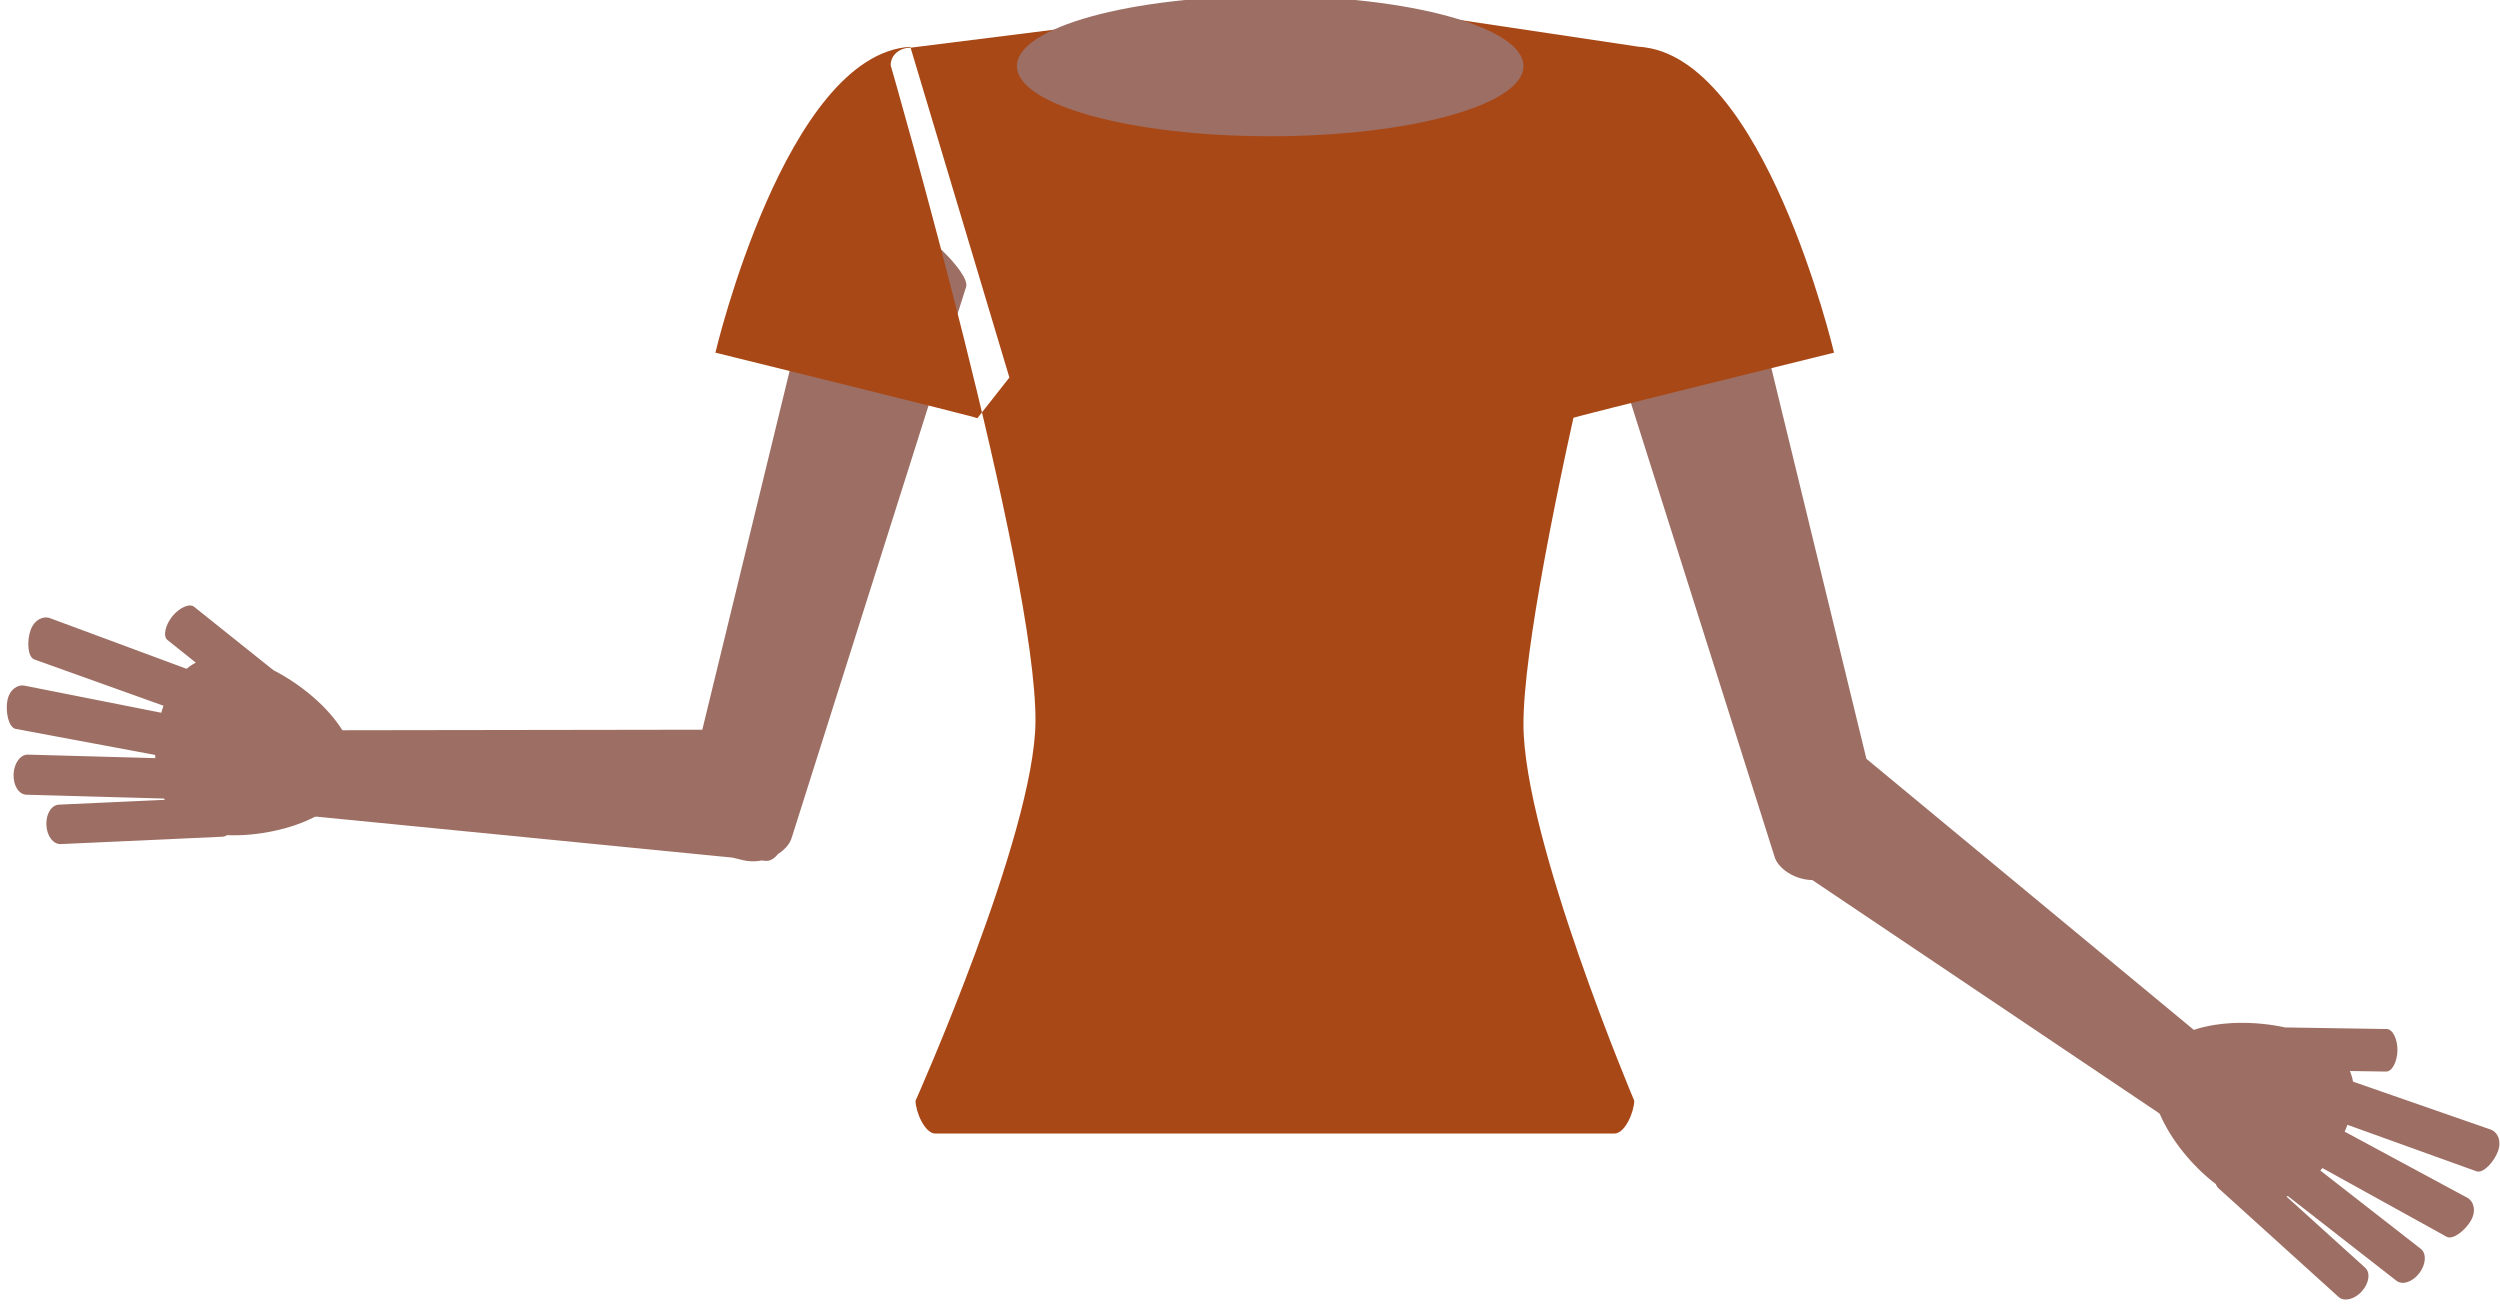
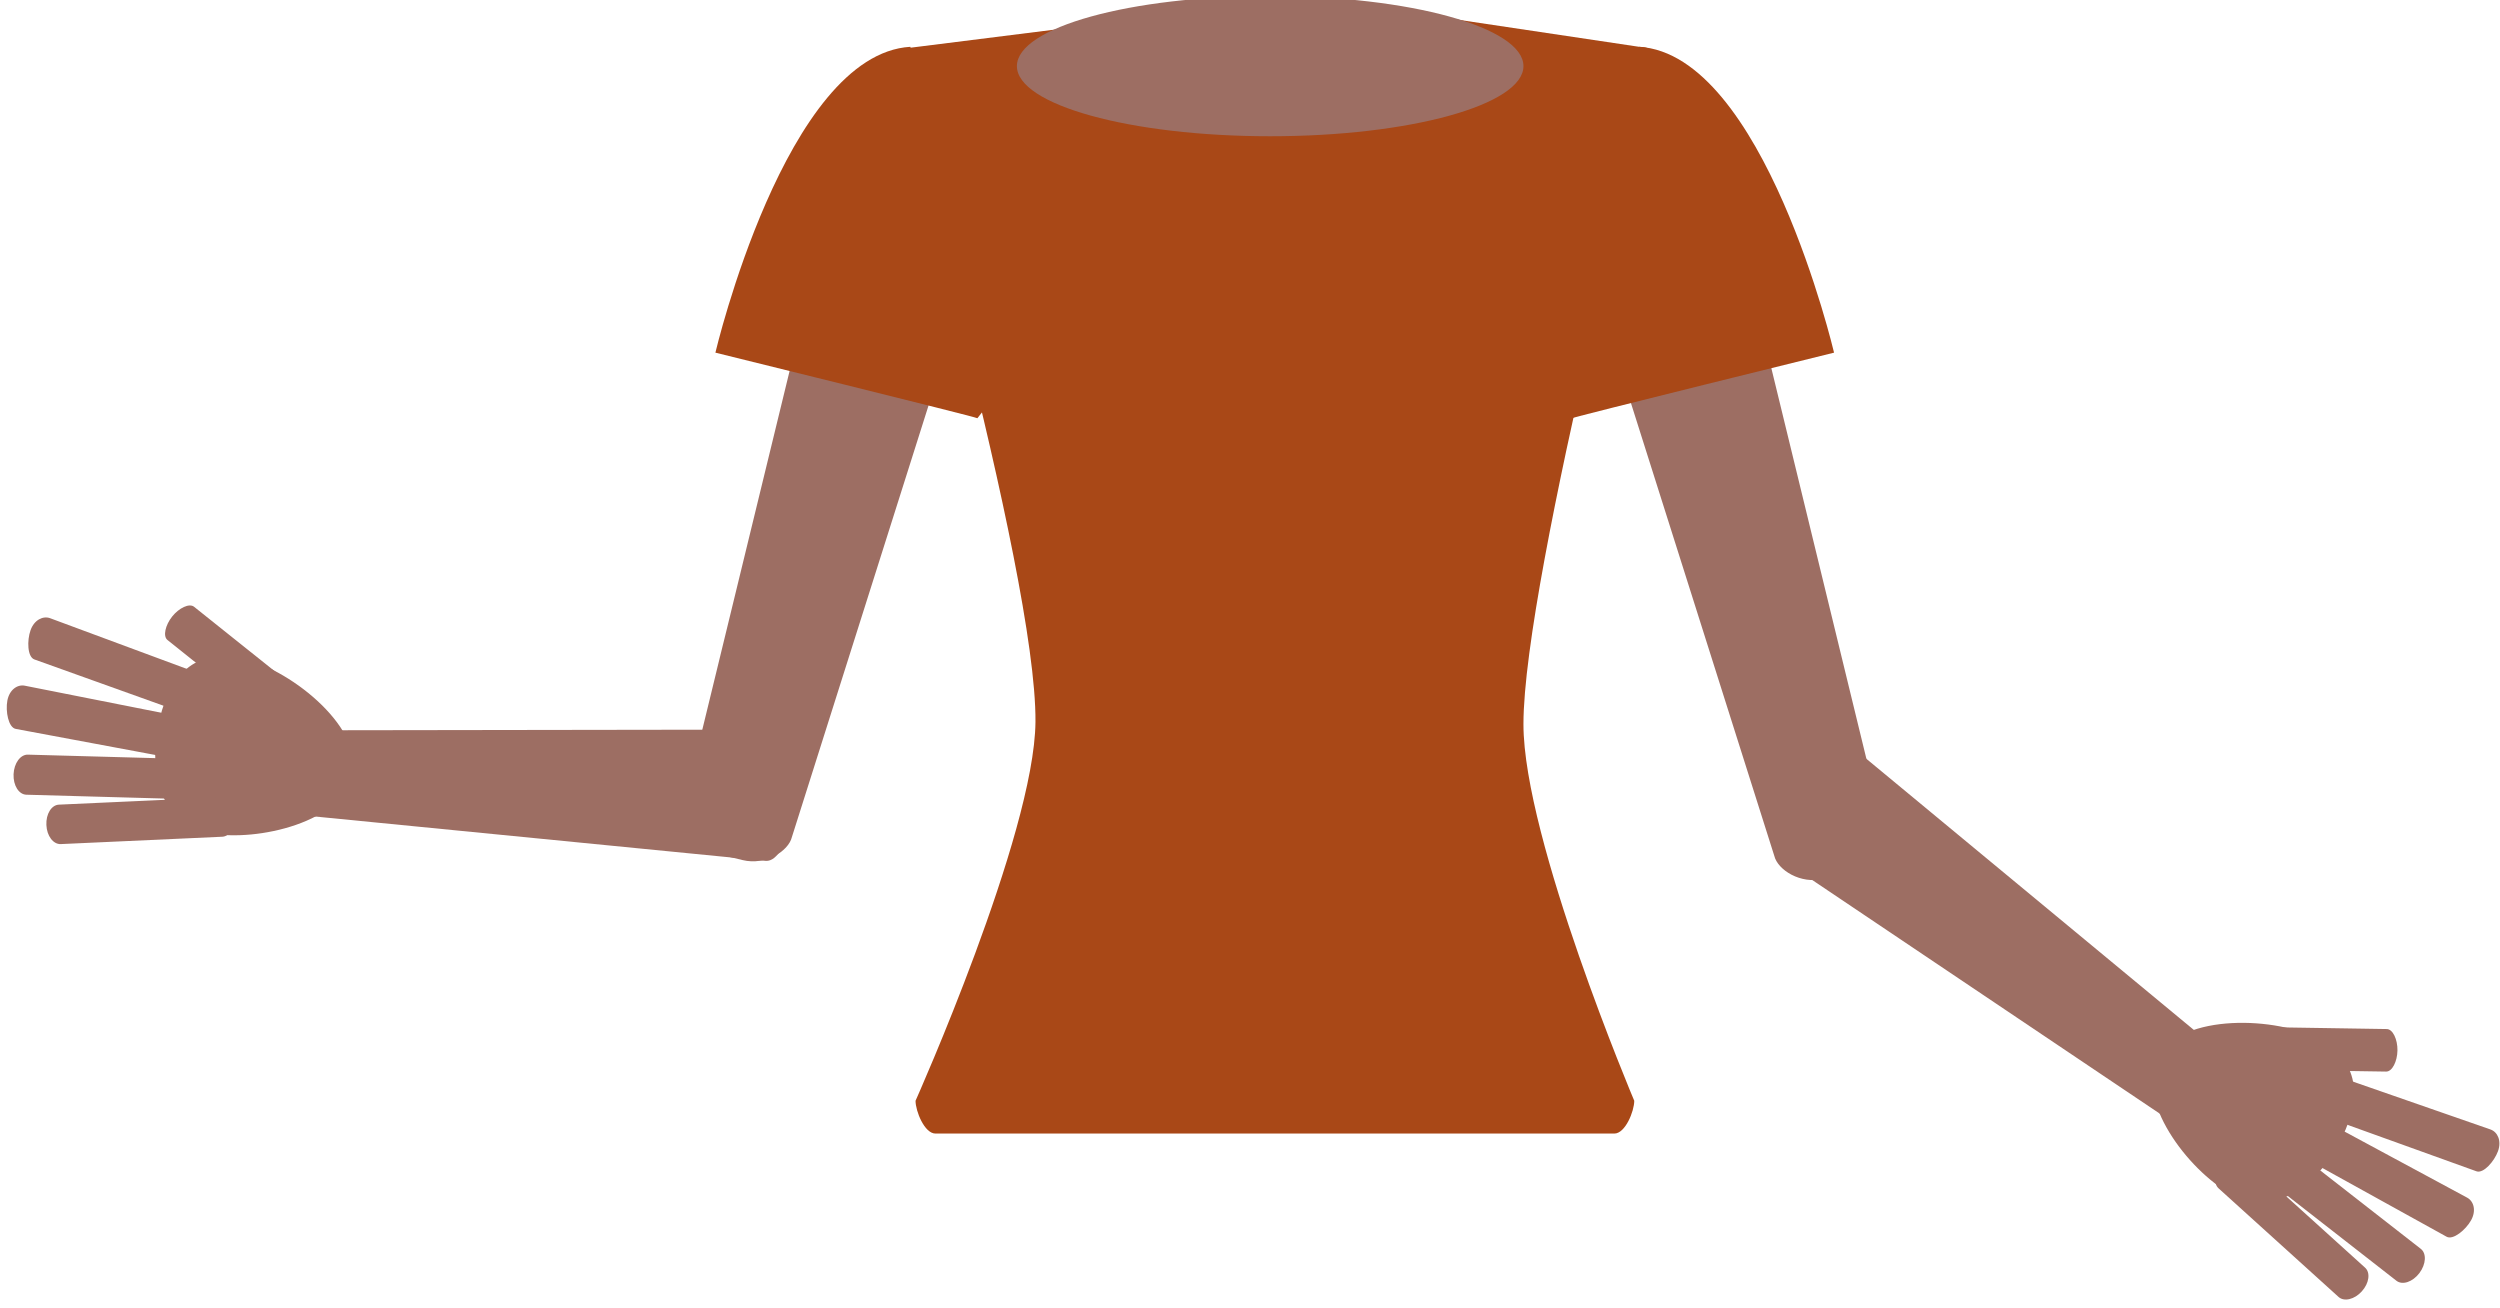
- <svg width="160.35" height="83.854">
-   <path fill="#9D6E63" d="M50.79 53.693c-.215.896-1.677 1.836-3.164 1.472l-1.795-.436c-1.488-.363-2.263-1.847-2.046-2.743l9.072-37.28c.218-.895 1.467-1.36 2.956-.998l1.796.437c1.488.362 4.58 3.34 4.364 4.233l-11.18 35.313zM19.222 52.274c-.74-.057-2.08-.82-1.962-2.347l.137-1.842c.117-1.53 2.283-1.3 3.024-1.245l29.63-.044c.742.056.883 2.286.768 3.812l-.142 1.846c-.114 1.526-.816 2.82-1.558 2.763l-29.896-2.943z" />
-   <g fill="#9D6E63">
-     <path d="M13.463 53.446c3.053.568 8.607-.73 9.187-3.833.58-3.104-4.26-6.856-7.317-7.427-3.054-.57-4.63 1.376-5.21 4.48-.58 3.104.284 6.21 3.34 6.78zM11.208 48.656c.472.086 1.03-.806 1.16-1.5.13-.693-.11-1.067-.58-1.154L1.583 43.98c-.47-.09-.98.262-1.11.955-.13.693.068 1.73.537 1.817l10.198 1.904zM11.97 45.797c.452.16 1.148-.633 1.386-1.297.237-.666.06-1.075-.392-1.233L3.21 39.65c-.45-.162-1.01.105-1.25.767-.236.664-.205 1.72.244 1.88l9.767 3.5zM12.12 51.263c.483.014.895-.543.923-1.26.03-.72-.334-1.3-.817-1.314l-10.433-.287c-.48-.016-.892.54-.923 1.258-.027.72.337 1.296.817 1.313l10.434.29zM14.257 53.668c.48-.02.84-.598.808-1.303-.033-.705-.444-1.25-.922-1.227L3.78 51.61c-.476.02-.838.598-.805 1.305.03.705.443 1.244.92 1.225l10.362-.472zM17.36 46.342c.307.246.965-.076 1.406-.627.44-.55.605-1.264.3-1.507l-6.618-5.29c-.304-.244-.964.073-1.404.624-.44.553-.606 1.266-.302 1.507l6.62 5.292z" />
+ <svg version="1.1" id="Layer_1" x="0px" y="0px" width="160.35px" height="83.854px" viewbox="0 0 160.35 83.854" enable-background="new 0 0 160.35 83.854">
+   <path fill="#9D6E63" d="M50.791,53.693c-0.216,0.896-1.678,1.836-3.165,1.472l-1.795-0.436c-1.489-0.362-2.264-1.846-2.047-2.742l9.072-37.281c0.218-0.894,1.467-1.359,2.956-0.997l1.796,0.438c1.488,0.362,4.58,3.34,4.364,4.233L50.791,53.693z" />
+   <path fill="#9D6E63" d="M19.222,52.274c-0.741-0.057-2.079-0.82-1.962-2.347l0.137-1.842c0.117-1.529,2.283-1.299,3.024-1.245l29.629-0.044c0.742,0.056,0.883,2.286,0.768,3.812l-0.142,1.846c-0.114,1.526-0.816,2.819-1.558,2.763L19.222,52.274z" />
+   <g>
+     <path fill="#9D6E63" d="M13.463,53.446c3.053,0.568,8.607-0.73,9.187-3.833c0.58-3.104-4.261-6.856-7.317-7.427c-3.054-0.571-4.63,1.376-5.21,4.48C9.543,49.77,10.407,52.875,13.463,53.446z" />
+     <path fill="#9D6E63" d="M11.208,48.656c0.472,0.086,1.031-0.806,1.16-1.5l0,0c0.131-0.693-0.11-1.067-0.58-1.154L1.583,43.979c-0.469-0.09-0.981,0.263-1.111,0.956l0,0c-0.129,0.693,0.069,1.731,0.538,1.817L11.208,48.656z" />
+     <path fill="#9D6E63" d="M11.971,45.797c0.451,0.16,1.147-0.633,1.385-1.297l0,0c0.237-0.666,0.059-1.075-0.392-1.233L3.21,39.65c-0.45-0.162-1.011,0.105-1.249,0.767l0,0c-0.237,0.664-0.206,1.721,0.243,1.879L11.971,45.797z" />
+     <path fill="#9D6E63" d="M12.121,51.263c0.482,0.014,0.894-0.543,0.922-1.26l0,0c0.03-0.719-0.334-1.299-0.817-1.314L1.793,48.403c-0.481-0.016-0.892,0.541-0.923,1.258l0,0c-0.027,0.719,0.337,1.295,0.817,1.312L12.121,51.263z" />
+     <path fill="#9D6E63" d="M14.257,53.668c0.479-0.021,0.84-0.598,0.808-1.303l0,0c-0.033-0.705-0.444-1.25-0.922-1.227L3.779,51.61c-0.475,0.02-0.837,0.598-0.804,1.305l0,0c0.029,0.705,0.443,1.244,0.92,1.225L14.257,53.668z" />
+     <path fill="#9D6E63" d="M17.361,46.342c0.306,0.246,0.964-0.076,1.405-0.627l0,0c0.439-0.549,0.605-1.264,0.301-1.507l-6.619-5.289c-0.304-0.245-0.964,0.072-1.404,0.623l0,0c-0.44,0.553-0.606,1.266-0.302,1.507L17.361,46.342z" />
  </g>
-   <path fill="#9D6E63" d="M113.804 54.897c.216.894 1.678 1.836 3.164 1.472l1.796-.438c1.49-.364 2.264-1.846 2.046-2.744l-9.07-37.28c-.22-.894-1.47-1.36-2.957-.997l-1.796.44c-1.487.36-4.58 3.338-4.363 4.234l11.18 35.313zM139.364 71.992c.607.426 2.122.69 3.006-.563l1.066-1.51c.883-1.25-.934-2.454-1.54-2.882l-22.823-18.895c-.605-.428-2.134 1.2-3.02 2.45l-1.063 1.513c-.883 1.252-1.164 2.695-.557 3.125l24.93 16.762z" />
-   <g fill="#9D6E63">
-     <path d="M143.06 76.56c-2.72-1.504-6.177-6.038-4.646-8.803 1.53-2.763 7.65-2.574 10.37-1.07 2.718 1.504 2.696 4.01 1.168 6.772-1.53 2.76-4.174 4.605-6.892 3.1zM147.846 74.3c-.42-.23-.28-1.276.06-1.894.342-.62.765-.753 1.183-.522l9.16 4.937c.417.23.588.827.248 1.444-.343.62-1.156 1.29-1.572 1.06l-9.08-5.023zM149.077 71.61c-.45-.164-.48-1.22-.242-1.88.24-.667.637-.868 1.087-.702l9.826 3.42c.448.16.713.72.475 1.385-.24.662-.937 1.457-1.385 1.293l-9.76-3.516zM145.482 75.73c-.382-.293-.344-.988.09-1.557.436-.572 1.085-.79 1.467-.49l8.228 6.416c.38.295.343.984-.09 1.56-.436.57-1.083.782-1.465.492l-8.23-6.42zM142.303 76.224c-.355-.32-.266-.995.208-1.517.475-.524 1.136-.68 1.492-.358l7.694 6.958c.355.32.265.995-.21 1.52-.47.523-1.133.677-1.49.36l-7.693-6.964zM144.573 68.6c-.39-.006-.695-.67-.684-1.377.01-.705.335-1.36.725-1.354l8.472.133c.39.004.697.67.686 1.373-.012.707-.338 1.363-.727 1.355l-8.473-.13z" />
+   <path fill="#9D6E63" d="M113.804,54.897c0.216,0.894,1.678,1.836,3.164,1.472l1.796-0.437c1.489-0.364,2.264-1.846,2.046-2.744l-9.071-37.28c-0.218-0.894-1.468-1.359-2.956-0.997l-1.796,0.44c-1.487,0.36-4.581,3.337-4.363,4.233L113.804,54.897z" />
+   <path fill="#9D6E63" d="M139.364,71.992c0.607,0.426,2.122,0.689,3.006-0.563l1.066-1.509c0.883-1.25-0.934-2.454-1.541-2.882l-22.822-18.895c-0.605-0.428-2.134,1.2-3.019,2.45l-1.064,1.513c-0.883,1.252-1.164,2.695-0.557,3.125L139.364,71.992z" />
+   <g>
+     <path fill="#9D6E63" d="M143.06,76.561c-2.719-1.505-6.177-6.039-4.646-8.804c1.529-2.763,7.649-2.574,10.37-1.069c2.718,1.503,2.696,4.008,1.168,6.771C148.421,76.22,145.778,78.065,143.06,76.561z" />
+     <path fill="#9D6E63" d="M147.846,74.301c-0.419-0.231-0.28-1.277,0.061-1.895l0,0c0.341-0.621,0.764-0.753,1.182-0.522l9.16,4.937c0.418,0.23,0.589,0.826,0.249,1.443l0,0c-0.343,0.619-1.156,1.291-1.572,1.06L147.846,74.301z" />
+     <path fill="#9D6E63" d="M149.077,71.61c-0.45-0.164-0.479-1.219-0.242-1.881l0,0c0.24-0.666,0.637-0.867,1.087-0.701l9.826,3.419c0.448,0.162,0.713,0.722,0.475,1.386l0,0c-0.241,0.662-0.937,1.457-1.385,1.293L149.077,71.61z" />
+     <path fill="#9D6E63" d="M145.482,75.731c-0.382-0.294-0.344-0.989,0.09-1.558l0,0c0.436-0.572,1.085-0.789,1.467-0.491l8.229,6.417c0.381,0.296,0.343,0.985-0.09,1.56l0,0c-0.436,0.571-1.083,0.783-1.465,0.493L145.482,75.731z" />
+     <path fill="#9D6E63" d="M142.303,76.224c-0.355-0.321-0.266-0.995,0.208-1.517l0,0c0.474-0.524,1.135-0.68,1.491-0.358l7.694,6.959c0.355,0.319,0.265,0.995-0.209,1.519l0,0c-0.471,0.524-1.134,0.678-1.49,0.36L142.303,76.224z" />
+     <path fill="#9D6E63" d="M144.573,68.6c-0.391-0.006-0.695-0.67-0.684-1.377l0,0c0.012-0.705,0.336-1.359,0.726-1.354l8.472,0.134c0.391,0.004,0.697,0.67,0.686,1.373l0,0c-0.012,0.707-0.338,1.363-0.727,1.355L144.573,68.6z" />
  </g>
-   <path fill="#A94817" d="M104.82 70.604c0 .664-.57 2.103-1.278 2.103h-43.54c-.706 0-1.28-1.44-1.28-2.103 0 0 7.627-17.076 7.693-24.296.086-9.688-9.287-42.122-9.287-42.122 0-.664.573-1.127 1.28-1.127L84.01-.158l21.125 3.16c.707 0 1.28.377 1.28 1.04 0 0-8.703 32.957-8.7 42.41 0 7.348 7.106 24.15 7.106 24.15zM105.135 3.002c7.992.48 12.5 19.617 12.5 19.617s-16.697 4.114-16.804 4.205l-2.05-2.61M58.388 3.002c-7.993.48-12.502 19.617-12.502 19.617s16.698 4.114 16.804 4.205l2.052-2.61" />
+   <path fill="#A94817" d="M104.821,70.604c0,0.664-0.572,2.103-1.279,2.103h-43.54c-0.706,0-1.279-1.439-1.279-2.103c0,0,7.626-17.076,7.692-24.296c0.086-9.688-9.287-42.122-9.287-42.122c0-0.664,0.573-1.127,1.28-1.127L84.01-0.157l21.125,3.159c0.707,0,1.279,0.378,1.279,1.042c0,0-8.702,32.956-8.7,42.41C97.714,53.801,104.821,70.604,104.821,70.604z" />
+   <path fill="#A94817" d="M105.135,3.002c7.992,0.481,12.501,19.617,12.501,19.617s-16.698,4.115-16.805,4.206l-2.052-2.611" />
+   <path fill="#A94817" d="M58.388,3.002c-7.993,0.481-12.502,19.617-12.502,19.617s16.698,4.115,16.804,4.206l2.052-2.611" />
  <ellipse fill="#9D6E63" cx="81.469" cy="4.24" rx="16.245" ry="4.499" />
</svg>
